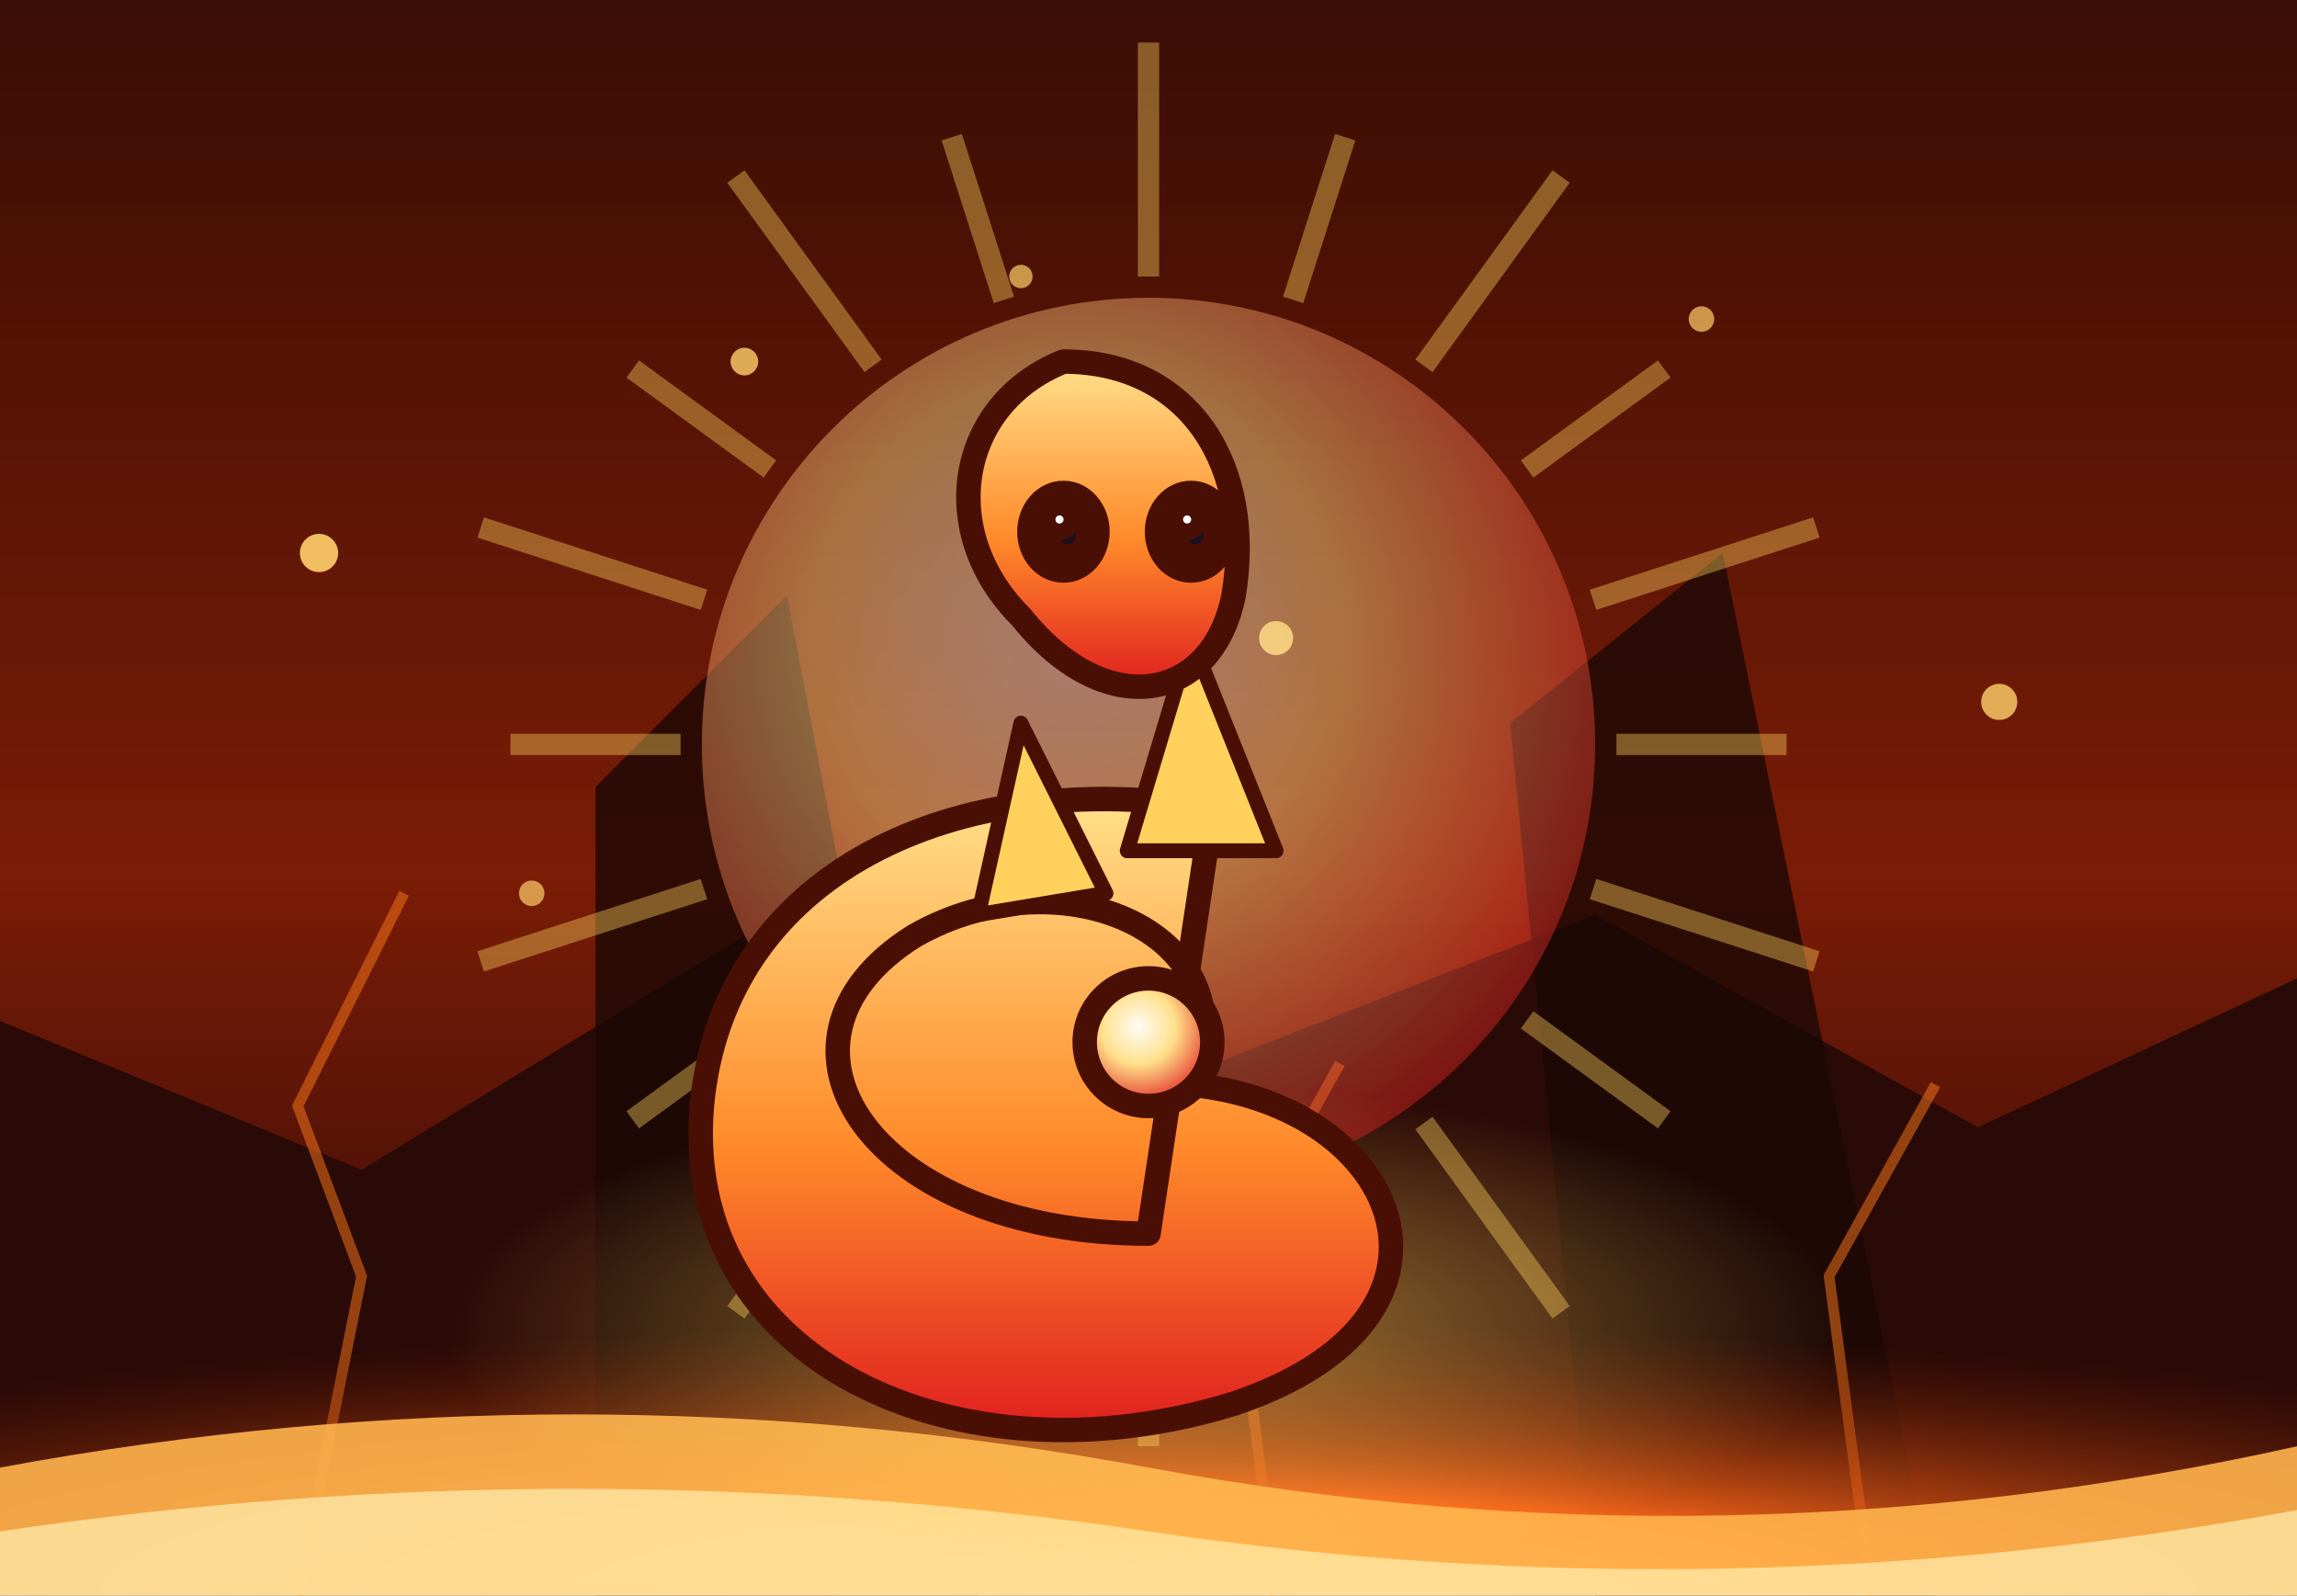
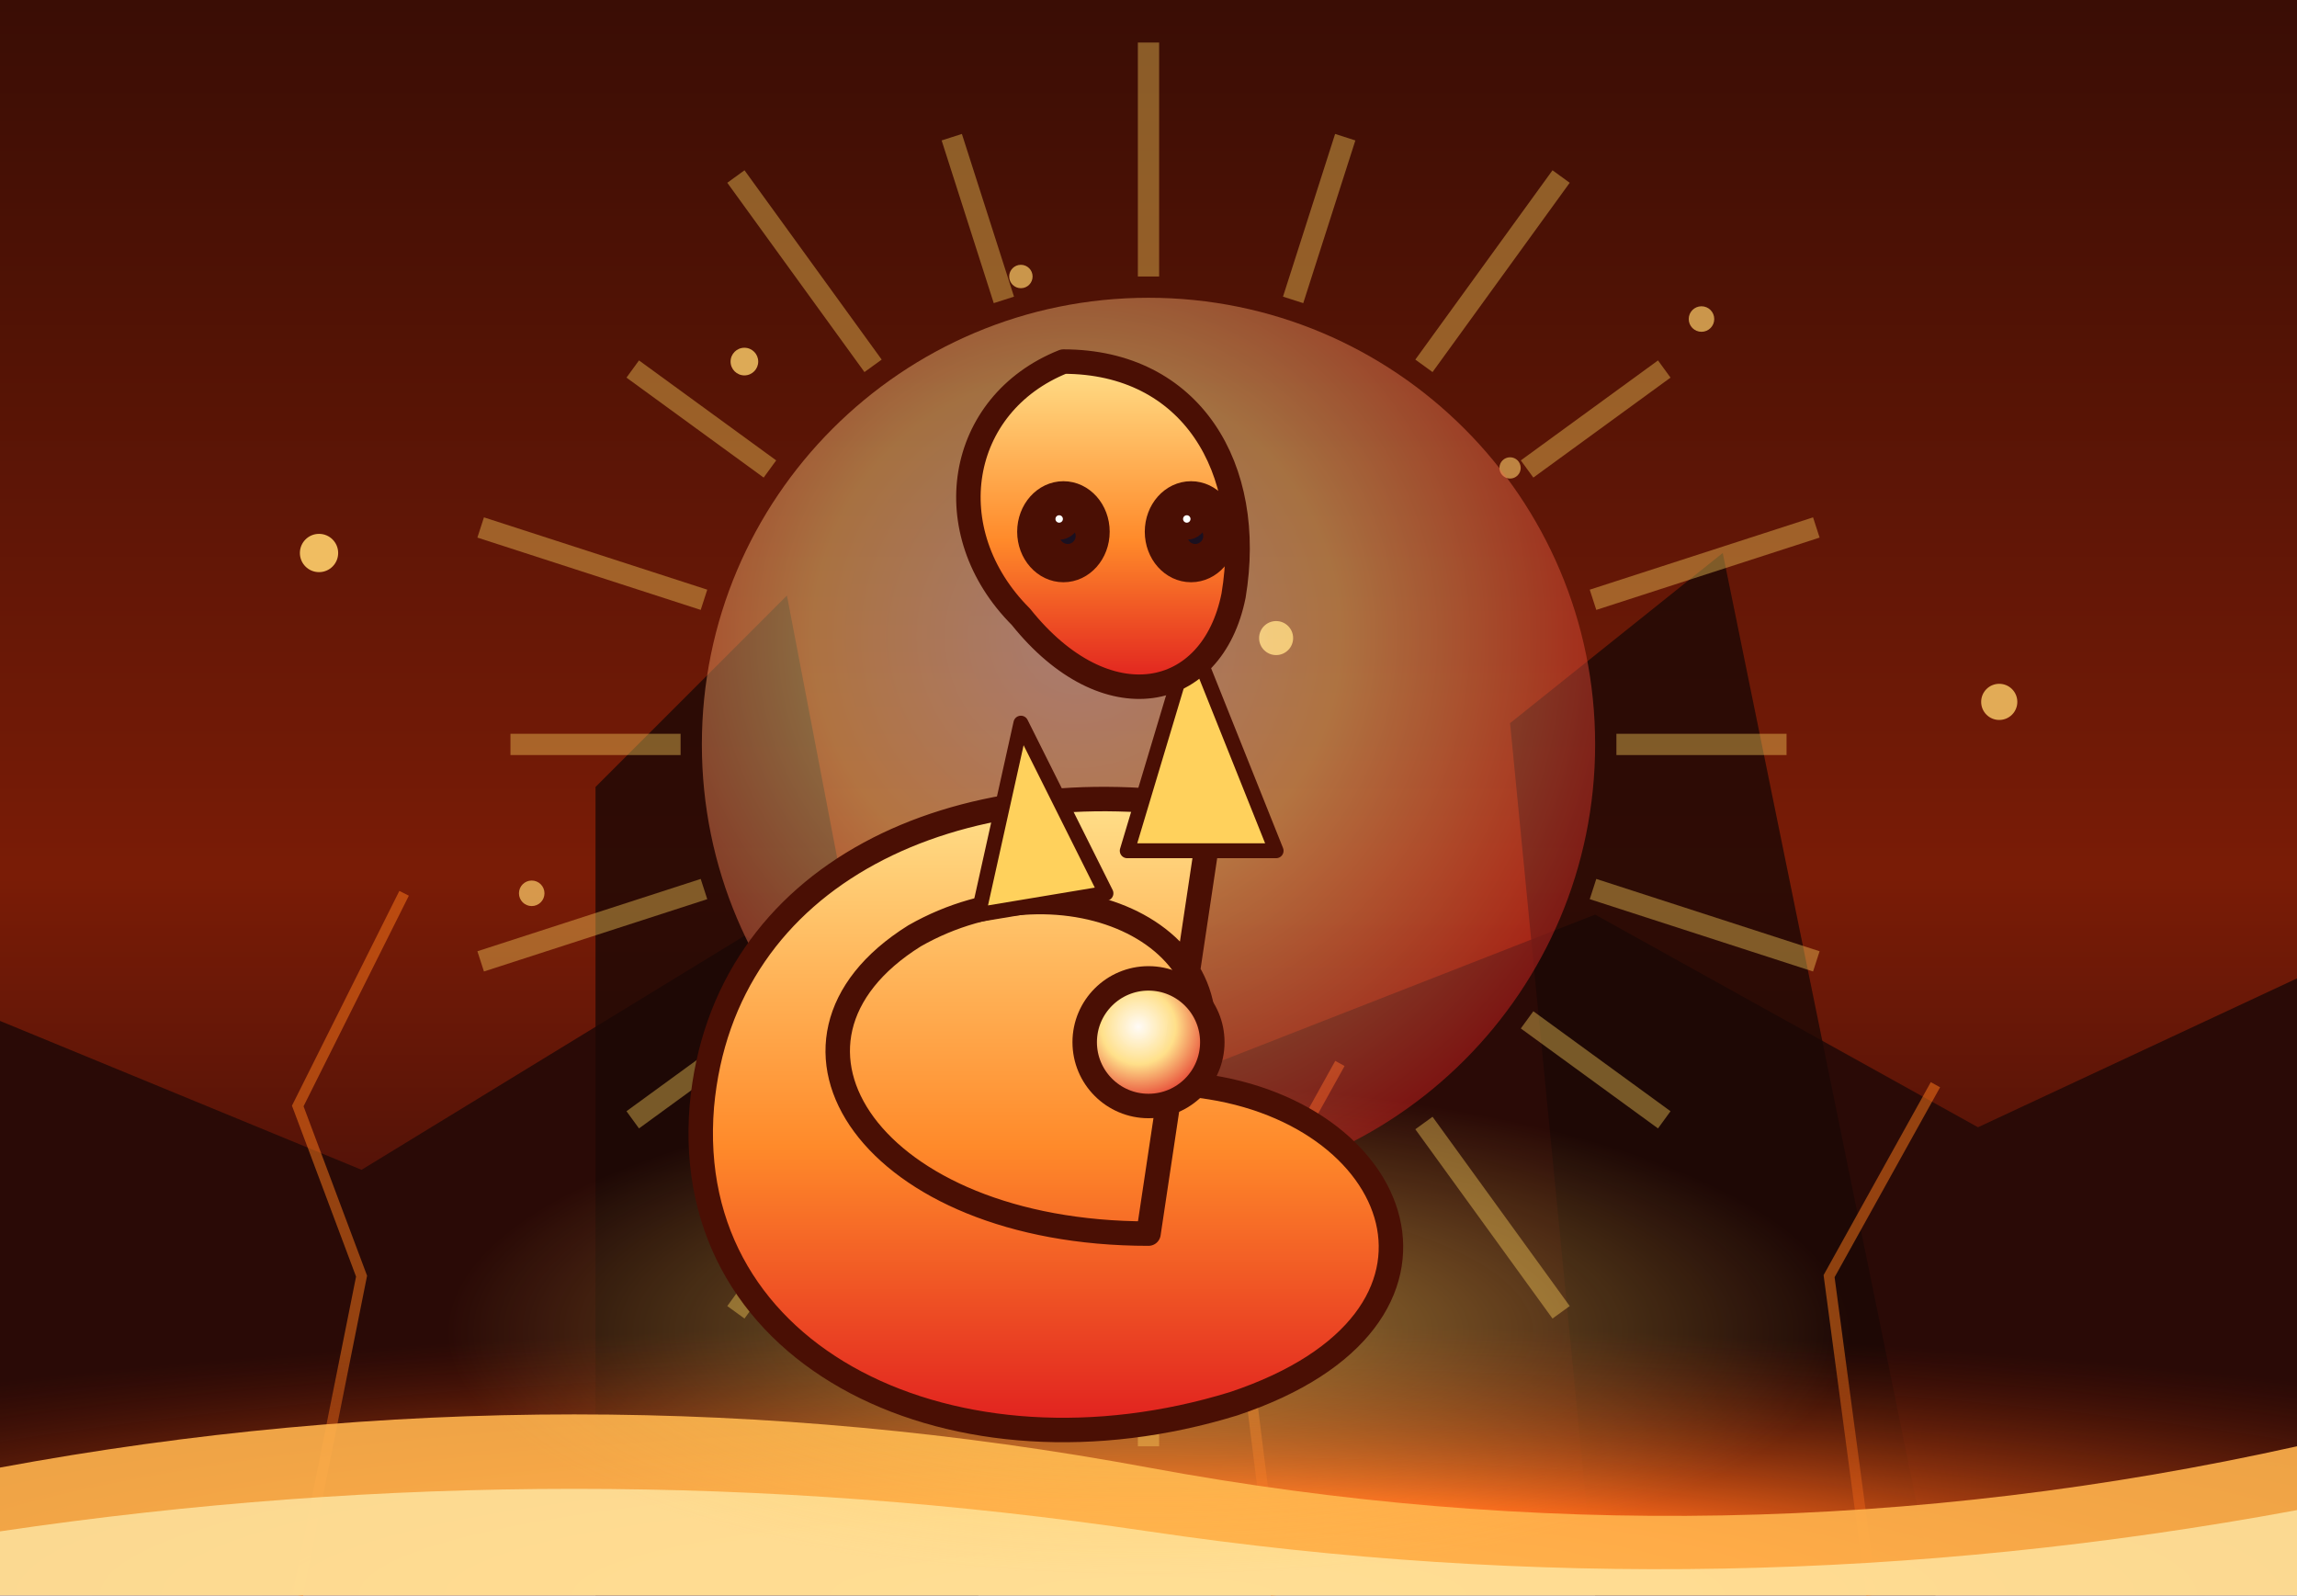
<svg xmlns="http://www.w3.org/2000/svg" viewBox="0 0 216 150">
  <defs>
    <linearGradient id="bodyS1_049" x1="0" y1="0" x2="0" y2="1">
      <stop offset="0%" stop-color="#ffe08a" />
      <stop offset="55%" stop-color="#ff8a2a" />
      <stop offset="100%" stop-color="#e01f1f" />
    </linearGradient>
    <linearGradient id="body2S1_049" x1="0" y1="0" x2="1" y2="1">
      <stop offset="0%" stop-color="#ff8a2a" />
      <stop offset="100%" stop-color="#4a0f04" />
    </linearGradient>
    <linearGradient id="bellyS1_049" x1="0" y1="0" x2="0" y2="1">
      <stop offset="0%" stop-color="#ffffff" stop-opacity=".92" />
      <stop offset="100%" stop-color="#ffe08a" />
    </linearGradient>
+     <linearGradient id="voidS1_049" x1="0" y1="0" x2="0.3" y2="1">
+       <stop offset="0%" stop-color="#4c2a86" />
+       <stop offset="55%" stop-color="#2a1352" />
+       <stop offset="100%" stop-color="#100628" />
+     </linearGradient>
+     <linearGradient id="metalS1_049" x1="0" y1="0" x2="0" y2="1">
+       <stop offset="0%" stop-color="#c9d2e6" />
+       <stop offset="45%" stop-color="#7d879f" />
+       <stop offset="100%" stop-color="#333a4d" />
+     </linearGradient>
+     <linearGradient id="woodS1_049" x1="0" y1="0" x2="1" y2="1">
+       <stop offset="0%" stop-color="#9a6d3a" />
+       <stop offset="100%" stop-color="#4a3016" />
+     </linearGradient>
    <radialGradient id="stageS1_049" cx="50%" cy="62%" r="55%">
      <stop offset="0%" stop-color="#ffd15c" stop-opacity=".55" />
      <stop offset="70%" stop-color="#ffd15c" stop-opacity="0" />
    </radialGradient>
    <radialGradient id="orbS1_049" cx="42%" cy="38%" r="65%">
      <stop offset="0%" stop-color="#ffffff" stop-opacity=".95" />
      <stop offset="45%" stop-color="#ffe08a" />
      <stop offset="100%" stop-color="#e01f1f" />
    </radialGradient>
+     <radialGradient id="haloS1_049" cx="50%" cy="50%" r="50%">
+       <stop offset="60%" stop-color="#ffd15c" stop-opacity="0" />
+       <stop offset="100%" stop-color="#ffd15c" stop-opacity=".5" />
+     </radialGradient>
+     <linearGradient id="rimS1_049" x1="0" y1="0" x2="1" y2="1">
+       <stop offset="0%" stop-color="#ff9bf5" />
+       <stop offset="100%" stop-color="#ffd15c" stop-opacity=".2" />
+     </linearGradient>
  </defs>
  <defs>
    <linearGradient id="skyS1_049" x1="0" y1="0" x2="0" y2="1">
      <stop offset="0%" stop-color="#3a0d05" />
      <stop offset="55%" stop-color="#7a1c06" />
      <stop offset="100%" stop-color="#20060a" />
    </linearGradient>
    <radialGradient id="lavaS1_049" cx="50%" cy="100%" r="80%">
      <stop offset="0%" stop-color="#ffd15c" />
      <stop offset="35%" stop-color="#ff6a1a" />
      <stop offset="100%" stop-color="#7a1c06" stop-opacity="0" />
    </radialGradient>
  </defs>
  <rect x="0" y="0" width="216" height="150" fill="url(#skyS1_049)" />
  <path d="M0,150 L0,96 L34,110 L70,88 L104,104 L150,86 L186,106 L216,92 L216,150 Z" fill="#2a0a06" />
  <path d="M56,150 L56,74 L74,56 L92,150 Z M150,150 L142,68 L162,52 L182,150 Z" fill="#1c0705" opacity=".8" />
  <g stroke="#ff7a1a" stroke-width="1" opacity=".5" fill="none">
    <path d="M28,150 L34,120 L28,104 L38,84" />
    <path d="M120,150 L116,118 L126,100" />
    <path d="M176,150 L172,120 L182,102" />
  </g>
  <rect x="0" y="118" width="216" height="32" fill="url(#lavaS1_049)" />
  <path d="M0,150 L0,138 Q54,128 108,138 T216,136 L216,150 Z" fill="#ffb24d" opacity=".9" />
  <path d="M0,150 L0,144 Q54,136 108,144 T216,142 L216,150 Z" fill="#fff0b0" opacity=".7" />
  <circle cx="30" cy="52" r="1.8" fill="#ffcf6a" opacity="0.9" />
  <circle cx="70" cy="34" r="1.3" fill="#ffcf6a" opacity="0.8" />
  <circle cx="120" cy="60" r="1.6" fill="#ffcf6a" opacity="0.85" />
  <circle cx="160" cy="30" r="1.2" fill="#ffcf6a" opacity="0.7" />
  <circle cx="188" cy="66" r="1.7" fill="#ffcf6a" opacity="0.8" />
  <circle cx="50" cy="84" r="1.2" fill="#ffcf6a" opacity="0.7" />
  <circle cx="96" cy="26" r="1.1" fill="#ffcf6a" opacity="0.7" />
+   <circle cx="142" cy="44" r="1.0" fill="#ffcf6a" opacity="0.6" />
  <ellipse cx="108" cy="118" rx="86" ry="30" fill="url(#stageS1_049)" />
  <g>
    <circle cx="108" cy="70" r="42" fill="url(#orbS1_049)" opacity=".45" />
    <line x1="152.0" y1="70.0" x2="168.0" y2="70.0" stroke="#ffd15c" stroke-width="2" opacity=".4" />
    <line x1="149.8" y1="83.6" x2="170.8" y2="90.4" stroke="#ffd15c" stroke-width="2" opacity=".4" />
    <line x1="143.6" y1="95.9" x2="156.5" y2="105.3" stroke="#ffd15c" stroke-width="2" opacity=".4" />
    <line x1="133.9" y1="105.6" x2="146.8" y2="123.4" stroke="#ffd15c" stroke-width="2" opacity=".4" />
    <line x1="121.6" y1="111.8" x2="126.5" y2="127.1" stroke="#ffd15c" stroke-width="2" opacity=".4" />
    <line x1="108.0" y1="114.0" x2="108.0" y2="136.0" stroke="#ffd15c" stroke-width="2" opacity=".4" />
    <line x1="94.4" y1="111.8" x2="89.5" y2="127.1" stroke="#ffd15c" stroke-width="2" opacity=".4" />
    <line x1="82.1" y1="105.6" x2="69.2" y2="123.4" stroke="#ffd15c" stroke-width="2" opacity=".4" />
    <line x1="72.4" y1="95.9" x2="59.5" y2="105.3" stroke="#ffd15c" stroke-width="2" opacity=".4" />
    <line x1="66.2" y1="83.6" x2="45.2" y2="90.4" stroke="#ffd15c" stroke-width="2" opacity=".4" />
    <line x1="64.0" y1="70.0" x2="48.0" y2="70.0" stroke="#ffd15c" stroke-width="2" opacity=".4" />
    <line x1="66.2" y1="56.4" x2="45.2" y2="49.6" stroke="#ffd15c" stroke-width="2" opacity=".4" />
    <line x1="72.4" y1="44.1" x2="59.5" y2="34.7" stroke="#ffd15c" stroke-width="2" opacity=".4" />
    <line x1="82.1" y1="34.4" x2="69.2" y2="16.6" stroke="#ffd15c" stroke-width="2" opacity=".4" />
    <line x1="94.4" y1="28.2" x2="89.5" y2="12.9" stroke="#ffd15c" stroke-width="2" opacity=".4" />
    <line x1="108.0" y1="26.0" x2="108.0" y2="4.0" stroke="#ffd15c" stroke-width="2" opacity=".4" />
    <line x1="121.6" y1="28.2" x2="126.5" y2="12.9" stroke="#ffd15c" stroke-width="2" opacity=".4" />
    <line x1="133.9" y1="34.4" x2="146.8" y2="16.6" stroke="#ffd15c" stroke-width="2" opacity=".4" />
    <line x1="143.6" y1="44.1" x2="156.5" y2="34.7" stroke="#ffd15c" stroke-width="2" opacity=".4" />
    <line x1="149.8" y1="56.4" x2="170.8" y2="49.6" stroke="#ffd15c" stroke-width="2" opacity=".4" />
    <g stroke="#4a0f04" stroke-width="2.3" stroke-linejoin="round">
      <path d="M108,116 C82,116 70,98 86,88 C100,80 118,88 112,102 C132,104 140,124 116,132 C90,140 64,128 66,104 C68,82 90,72 114,76 Z" fill="url(#bodyS1_049)" />
      <path d="M92,86 L96,68 L104,84 Z M106,80 L112,60 L120,80 Z" fill="#ffd15c" stroke="#4a0f04" stroke-width="1.4" />
      <path d="M96,58 C88,50 90,38 100,34 C112,34 118,44 116,56 C114,66 104,68 96,58 Z" fill="url(#bodyS1_049)" />
-       <ellipse cx="100" cy="50" rx="3.2" ry="3.648" fill="#ffd15c" />
-       <circle cx="100.4" cy="50.384" r="1.92" fill="#1a1020" />
-       <circle cx="99.632" cy="48.848" r="0.768" fill="#fff" />
-       <ellipse cx="112" cy="50" rx="3.2" ry="3.648" fill="#ffd15c" />
-       <circle cx="112.4" cy="50.384" r="1.92" fill="#1a1020" />
-       <circle cx="111.632" cy="48.848" r="0.768" fill="#fff" />
+       <ellipse cx="100.0" cy="50.0" rx="3.2" ry="3.6" fill="#ffd15c" />
+       <circle cx="100.4" cy="50.4" r="1.9" fill="#1a1020" />
+       <circle cx="99.6" cy="48.8" r="0.8" fill="#fff" />
+       <ellipse cx="112.0" cy="50.0" rx="3.2" ry="3.6" fill="#ffd15c" />
+       <circle cx="112.4" cy="50.4" r="1.9" fill="#1a1020" />
+       <circle cx="111.6" cy="48.8" r="0.8" fill="#fff" />
      <circle cx="108" cy="98" r="6" fill="url(#orbS1_049)" />
    </g>
  </g>
</svg>
